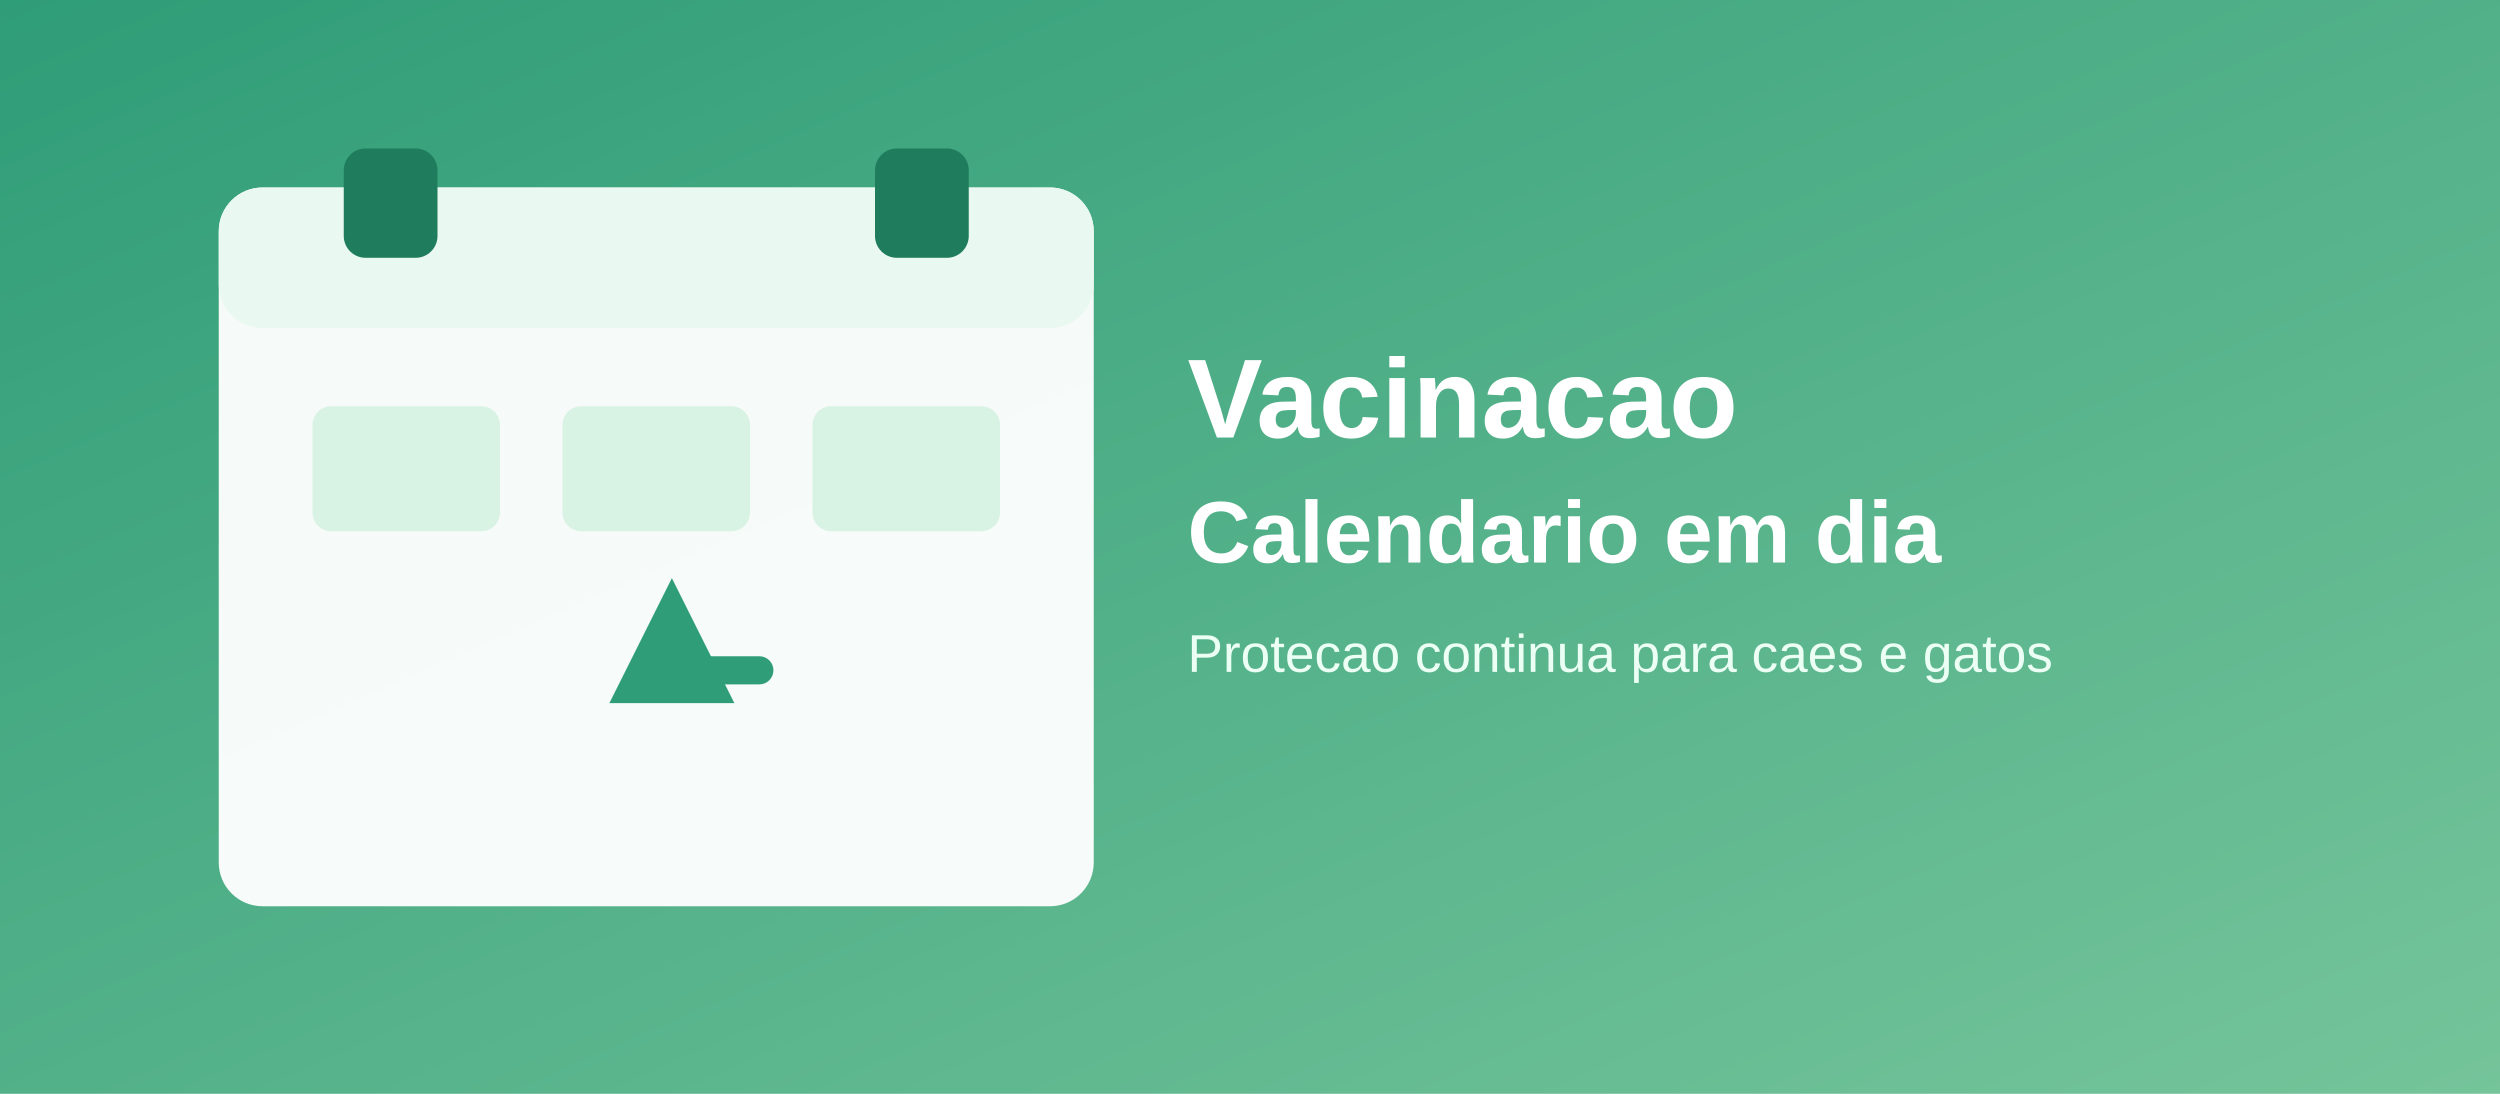
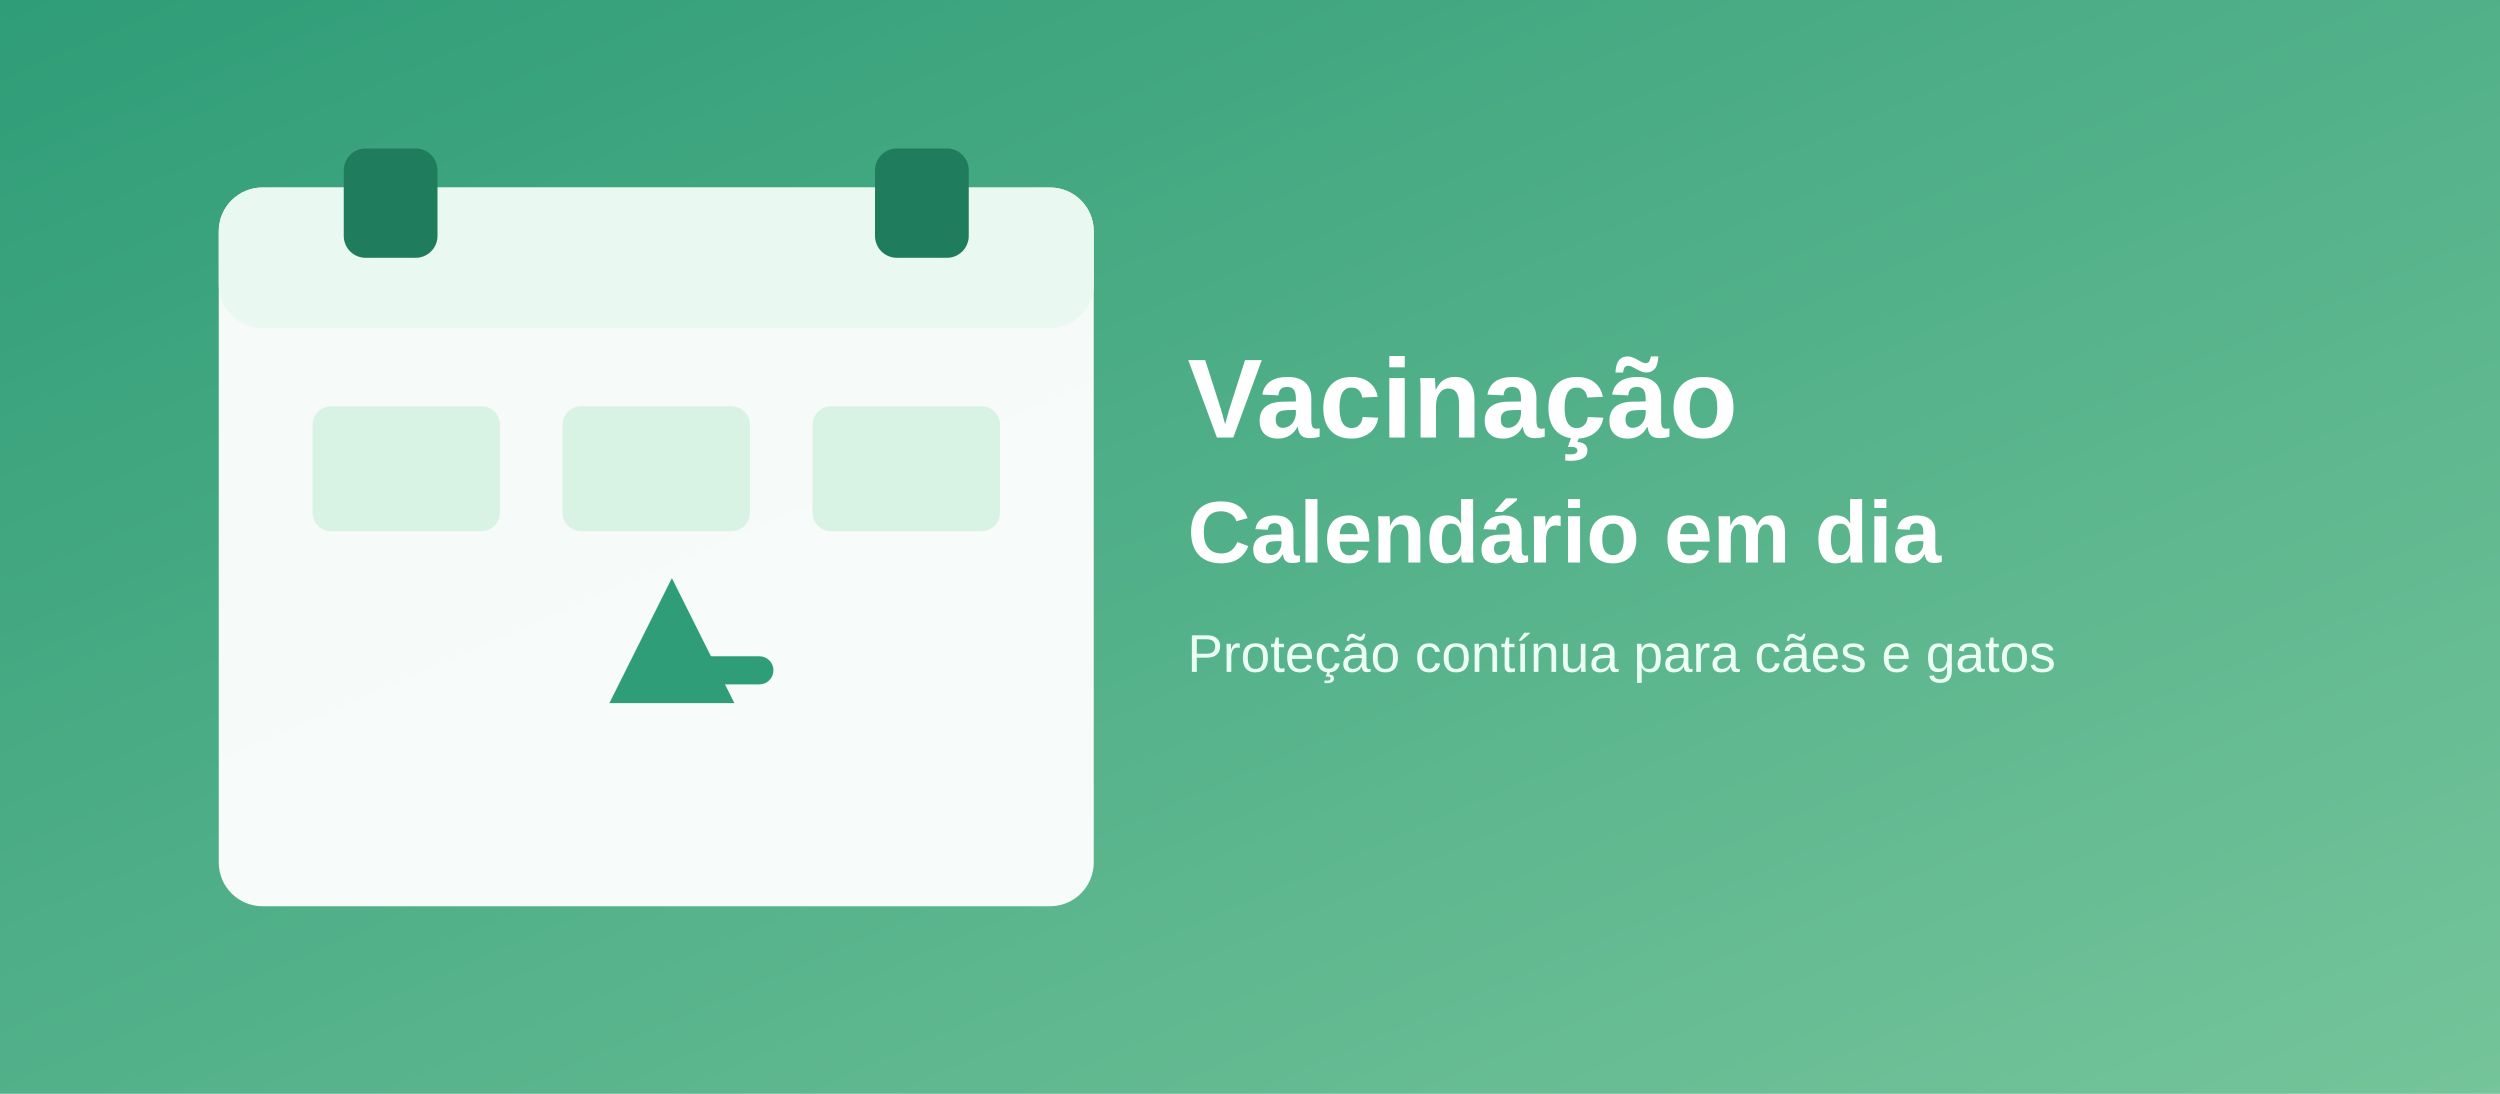
<svg xmlns="http://www.w3.org/2000/svg" width="1600" height="700" viewBox="0 0 1600 700" role="img" aria-labelledby="title desc">
  <defs>
    <linearGradient id="bg" x1="0" y1="0" x2="1" y2="1">
      <stop offset="0%" stop-color="#2f9d78" />
      <stop offset="100%" stop-color="#75c49a" />
    </linearGradient>
  </defs>
  <rect width="1600" height="700" fill="url(#bg)" />
  <rect x="140" y="120" width="560" height="460" rx="28" fill="#ffffff" opacity="0.95" />
  <rect x="140" y="120" width="560" height="90" rx="28" fill="#e9f8f1" />
  <rect x="220" y="95" width="60" height="70" rx="14" fill="#1f7d5e" />
  <rect x="560" y="95" width="60" height="70" rx="14" fill="#1f7d5e" />
  <rect x="200" y="260" width="120" height="80" rx="12" fill="#d8f2e4" />
  <rect x="360" y="260" width="120" height="80" rx="12" fill="#d8f2e4" />
  <rect x="520" y="260" width="120" height="80" rx="12" fill="#d8f2e4" />
  <path d="M390 450 l40 -80 40 80 z" fill="#2f9d78" />
  <rect x="425" y="420" width="70" height="18" rx="9" fill="#2f9d78" />
-   <text x="760" y="280" font-family="Arial, sans-serif" font-size="72" font-weight="700" fill="#ffffff">Vacinacao</text>
-   <text x="760" y="360" font-family="Arial, sans-serif" font-size="56" font-weight="700" fill="#ffffff">Calendario em dia</text>
-   <text x="760" y="430" font-family="Arial, sans-serif" font-size="34" fill="#ebfff4">Protecao continua para caes e gatos</text>
+   <text x="760" y="280" font-family="Arial, sans-serif" font-size="72" font-weight="700" fill="#ffffff">Vacinação</text>
+   <text x="760" y="360" font-family="Arial, sans-serif" font-size="56" font-weight="700" fill="#ffffff">Calendário em dia</text>
+   <text x="760" y="430" font-family="Arial, sans-serif" font-size="34" fill="#ebfff4">Proteção contínua para cães e gatos</text>
</svg>
